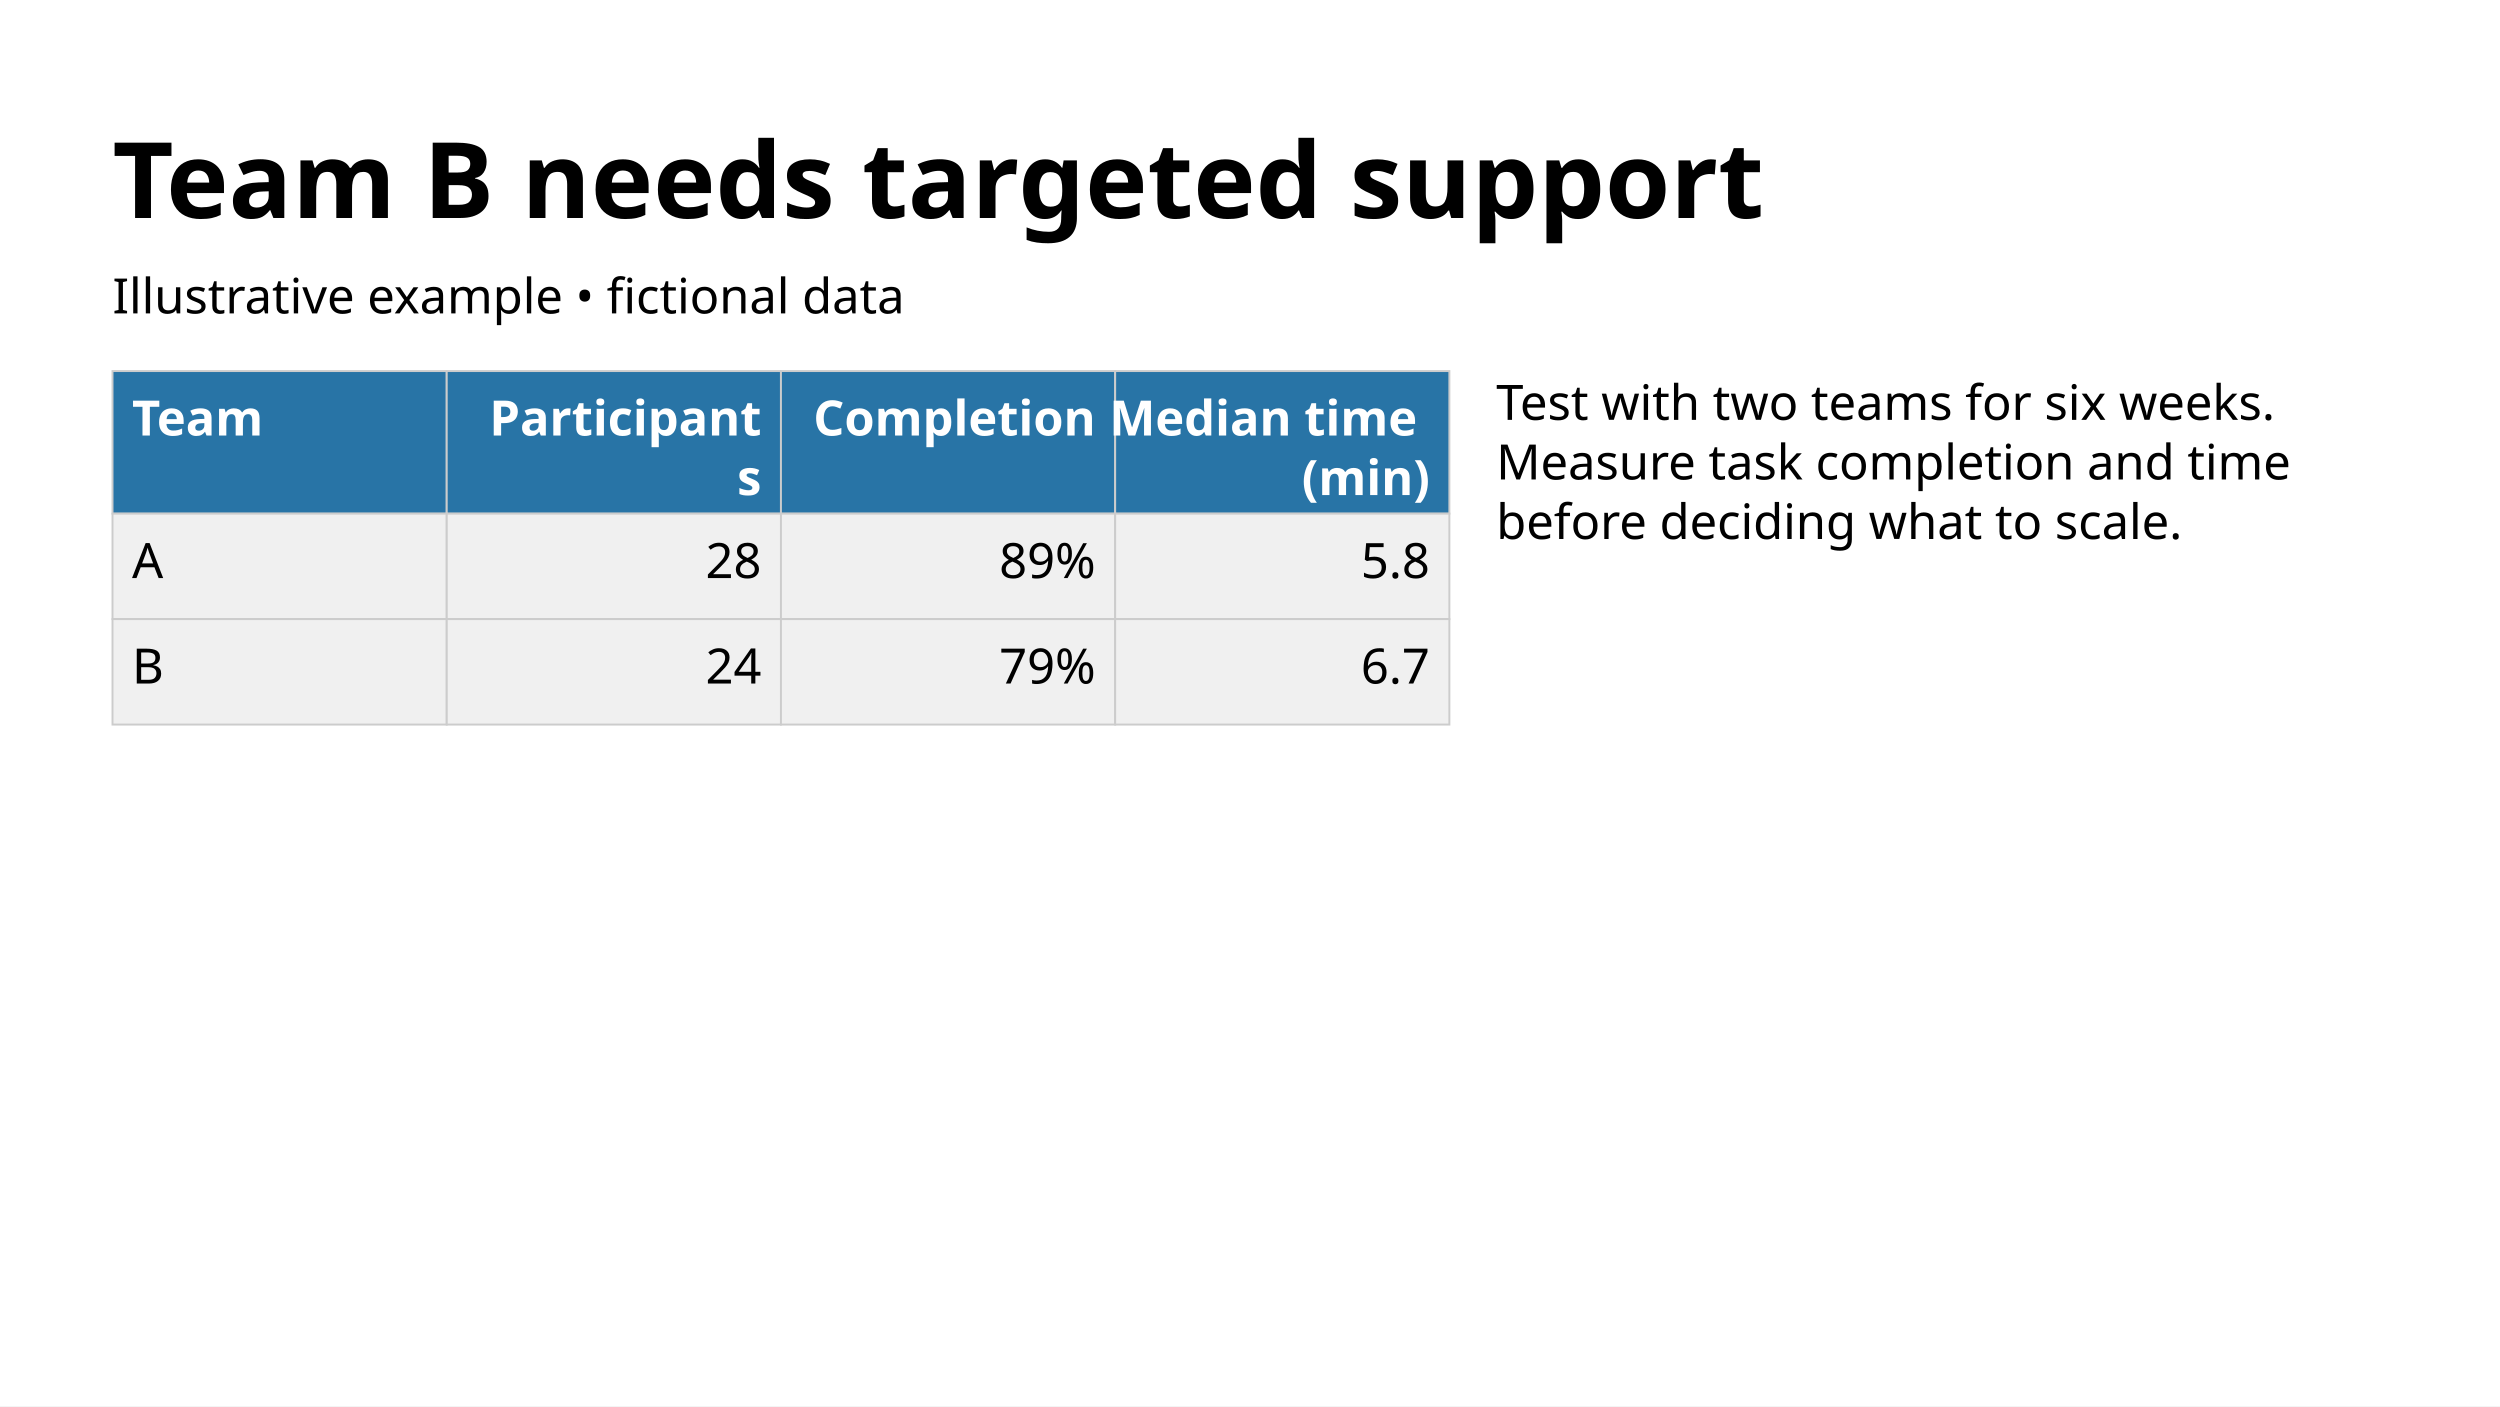
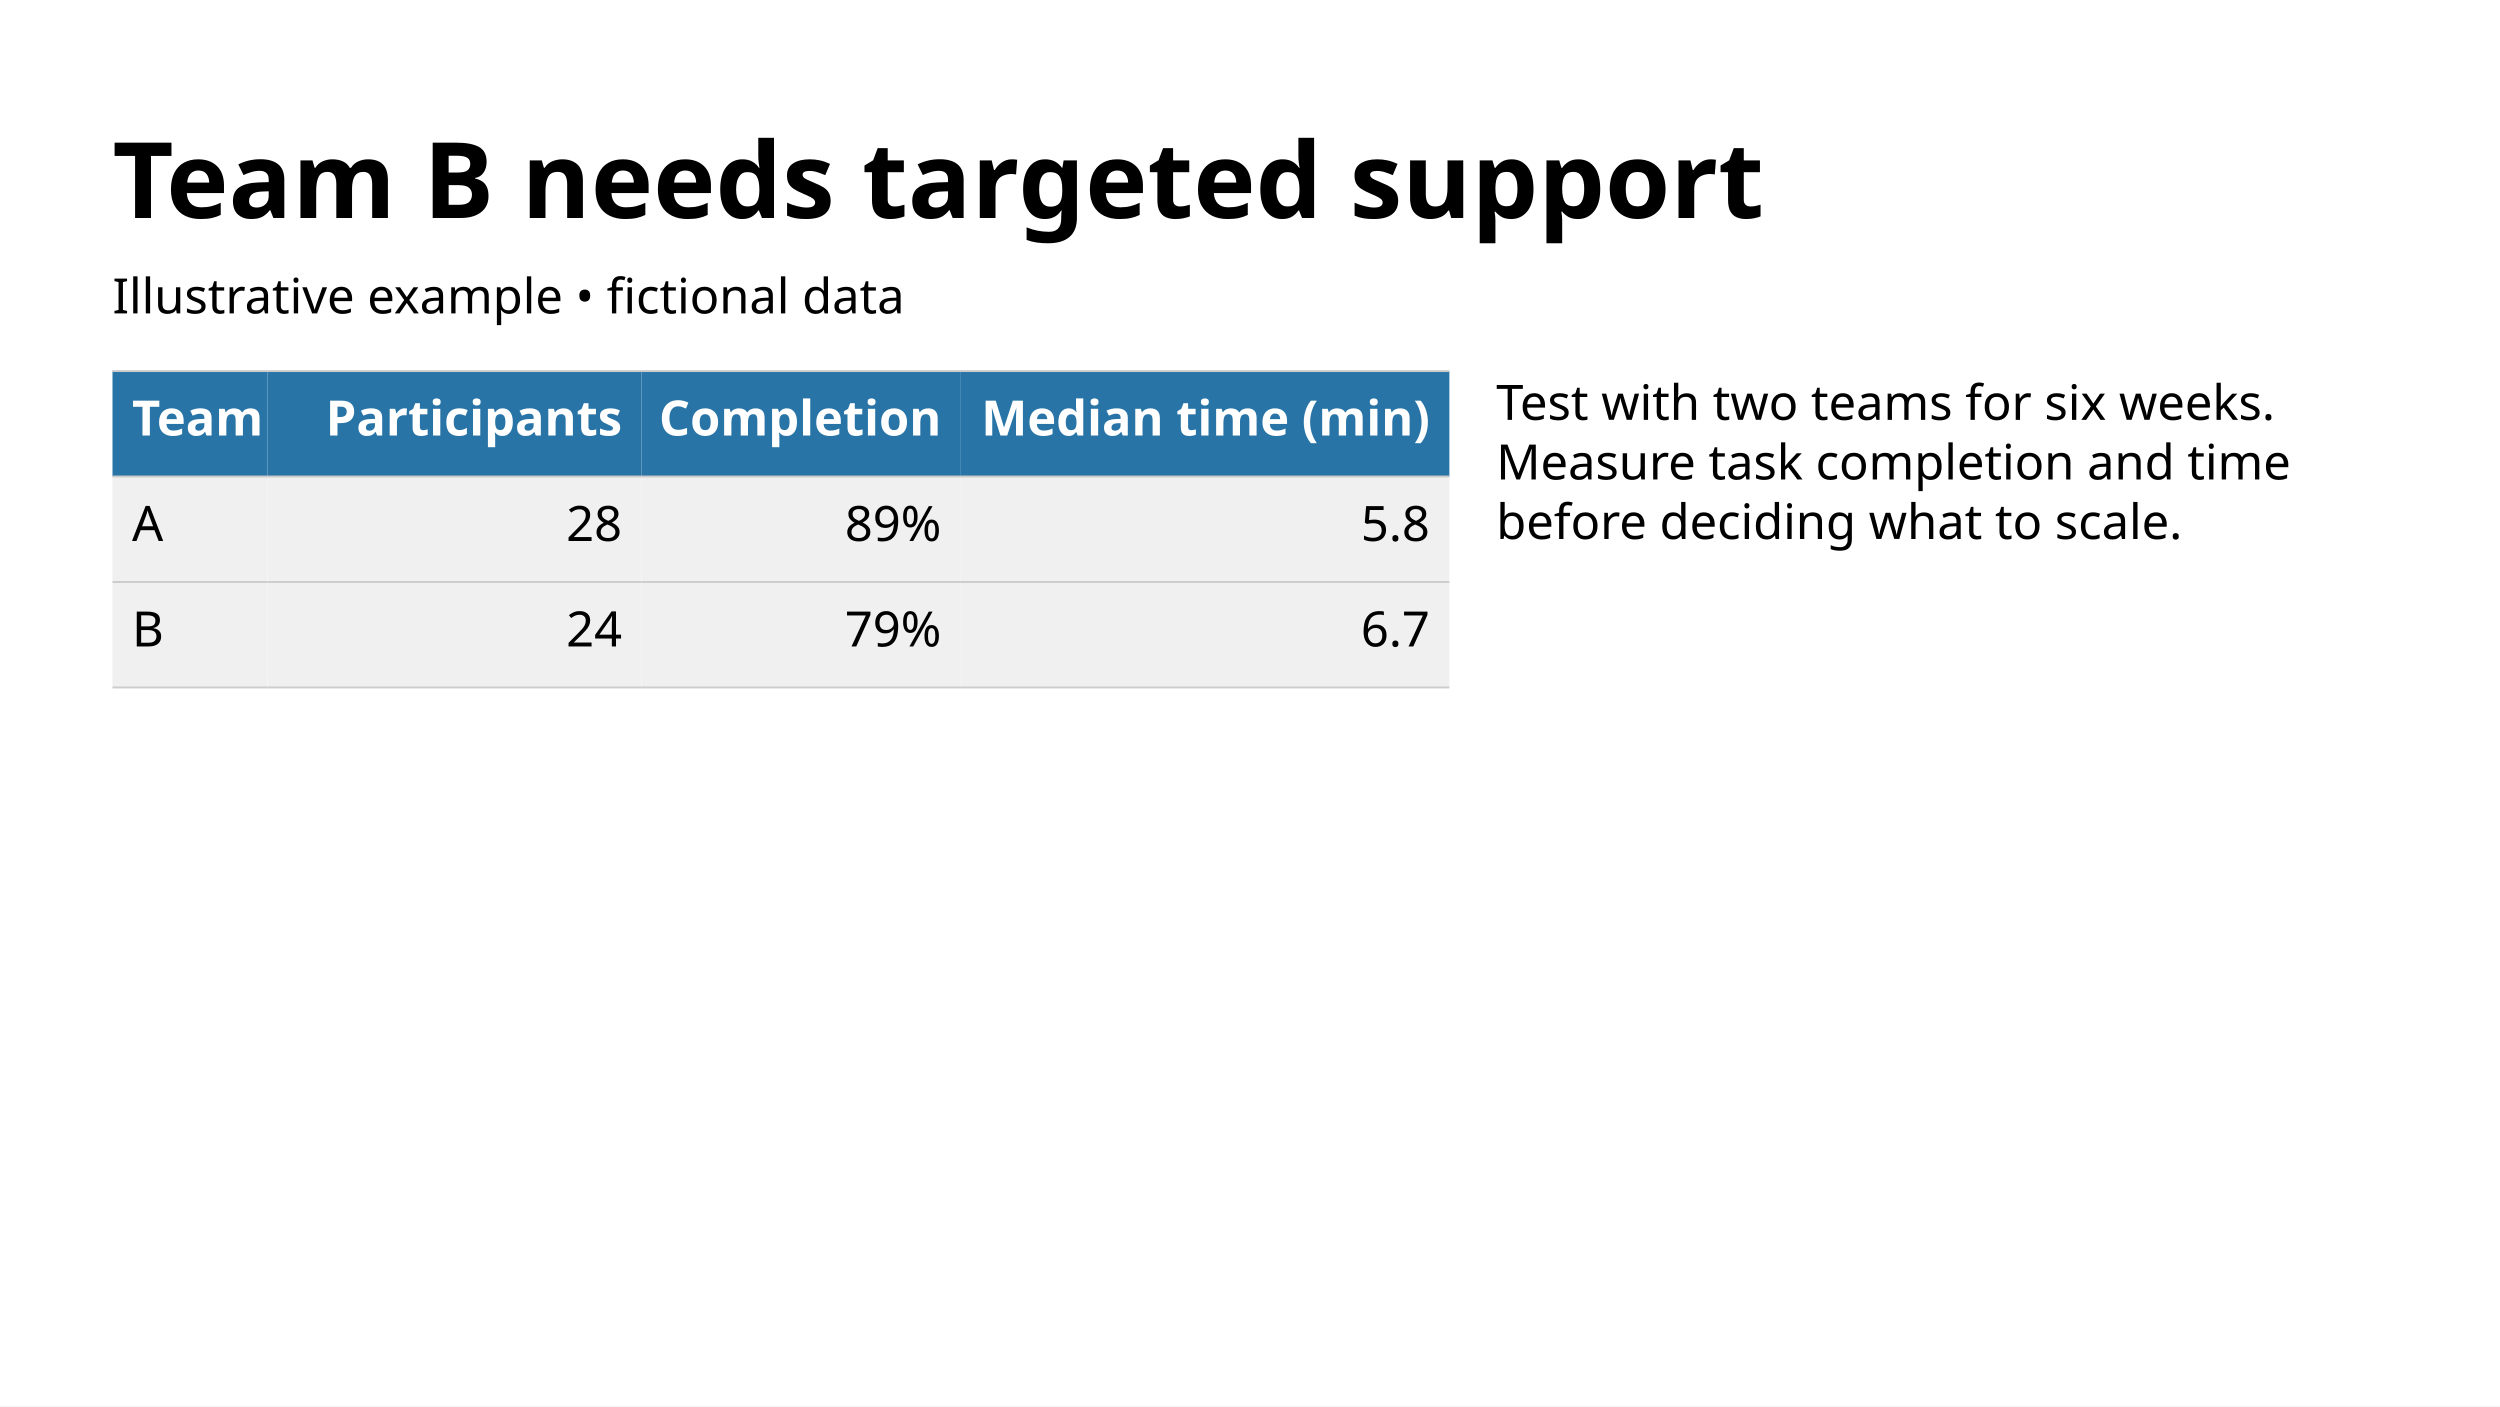
<svg xmlns="http://www.w3.org/2000/svg" aria-label="Team B needs targeted support" aria-roledescription="slide" height="720" role="group" viewBox="0 0 1280 720" width="1280">
  <rect aria-hidden="true" fill="#FFFFFF" height="720" opacity="1" width="1280" x="0" y="0" />
  <g>
    <text fill="#000000" font-family="Aptos Display, sans-serif" font-size="54" font-weight="700" style="white-space:pre" text-anchor="start" x="57.6" xml:space="preserve" y="111.6">Team B needs targeted support</text>
  </g>
  <g>
    <text fill="#000000" font-family="Aptos, sans-serif" font-size="25" font-weight="400" style="white-space:pre" text-anchor="start" x="57.6" xml:space="preserve" y="160.48">Illustrative example • fictional data</text>
  </g>
  <g>
-     <rect aria-hidden="true" fill="#2874A6" height="73" stroke="#CCCCCC" stroke-width="1" width="171.12" x="57.6" y="189.98" />
+     <rect aria-hidden="true" fill="#2874A6" height="54" width="79.398" x="57.6" y="189.98" />
    <g>
      <text fill="#FFFFFF" font-family="Aptos, sans-serif" font-size="25" font-weight="700" style="white-space:pre" text-anchor="start" x="67.6" xml:space="preserve" y="222.98">Team</text>
    </g>
-     <rect aria-hidden="true" fill="#2874A6" height="73" stroke="#CCCCCC" stroke-width="1" width="171.12" x="228.72" y="189.98" />
+     <rect aria-hidden="true" fill="#2874A6" height="54" width="191.488" x="136.998" y="189.98" />
    <g>
-       <text fill="#FFFFFF" font-family="Aptos, sans-serif" font-size="25" font-weight="700" style="white-space:pre" text-anchor="end" x="389.84" xml:space="preserve" y="222.98">Participant</text>
-       <text fill="#FFFFFF" font-family="Aptos, sans-serif" font-size="25" font-weight="700" style="white-space:pre" text-anchor="end" x="389.84" xml:space="preserve" y="253.48">s</text>
+       <text fill="#FFFFFF" font-family="Aptos, sans-serif" font-size="25" font-weight="700" style="white-space:pre" text-anchor="end" x="318.486" xml:space="preserve" y="222.98">Participants</text>
    </g>
-     <rect aria-hidden="true" fill="#2874A6" height="73" stroke="#CCCCCC" stroke-width="1" width="171.12" x="399.84" y="189.98" />
+     <rect aria-hidden="true" fill="#2874A6" height="54" width="163.466" x="328.486" y="189.98" />
    <g>
-       <text fill="#FFFFFF" font-family="Aptos, sans-serif" font-size="25" font-weight="700" style="white-space:pre" text-anchor="end" x="560.96" xml:space="preserve" y="222.98">Completion</text>
+       <text fill="#FFFFFF" font-family="Aptos, sans-serif" font-size="25" font-weight="700" style="white-space:pre" text-anchor="end" x="481.952" xml:space="preserve" y="222.98">Completion</text>
    </g>
-     <rect aria-hidden="true" fill="#2874A6" height="73" stroke="#CCCCCC" stroke-width="1" width="171.12" x="570.96" y="189.98" />
+     <rect aria-hidden="true" fill="#2874A6" height="54" width="250.128" x="491.952" y="189.98" />
    <g>
-       <text fill="#FFFFFF" font-family="Aptos, sans-serif" font-size="25" font-weight="700" style="white-space:pre" text-anchor="end" x="732.08" xml:space="preserve" y="222.98">Median time </text>
-       <text fill="#FFFFFF" font-family="Aptos, sans-serif" font-size="25" font-weight="700" style="white-space:pre" text-anchor="end" x="732.08" xml:space="preserve" y="253.48">(min)</text>
+       <text fill="#FFFFFF" font-family="Aptos, sans-serif" font-size="25" font-weight="700" style="white-space:pre" text-anchor="end" x="732.08" xml:space="preserve" y="222.98">Median time (min)</text>
    </g>
-     <rect aria-hidden="true" fill="#F0F0F0" height="54" stroke="#CCCCCC" stroke-width="1" width="171.12" x="57.6" y="262.98" />
+     <rect aria-hidden="true" fill="#F0F0F0" height="54" width="79.398" x="57.6" y="243.98" />
    <g>
-       <text fill="#000000" font-family="Aptos, sans-serif" font-size="25" font-weight="400" style="white-space:pre" text-anchor="start" x="67.6" xml:space="preserve" y="295.98">A</text>
+       <text fill="#000000" font-family="Aptos, sans-serif" font-size="25" font-weight="400" style="white-space:pre" text-anchor="start" x="67.6" xml:space="preserve" y="276.98">A</text>
    </g>
-     <rect aria-hidden="true" fill="#F0F0F0" height="54" stroke="#CCCCCC" stroke-width="1" width="171.12" x="228.72" y="262.98" />
+     <rect aria-hidden="true" fill="#F0F0F0" height="54" width="191.488" x="136.998" y="243.98" />
    <g>
-       <text fill="#000000" font-family="Aptos, sans-serif" font-size="25" font-weight="400" style="white-space:pre" text-anchor="end" x="389.84" xml:space="preserve" y="295.98">28</text>
+       <text fill="#000000" font-family="Aptos, sans-serif" font-size="25" font-weight="400" style="white-space:pre" text-anchor="end" x="318.486" xml:space="preserve" y="276.98">28</text>
    </g>
-     <rect aria-hidden="true" fill="#F0F0F0" height="54" stroke="#CCCCCC" stroke-width="1" width="171.12" x="399.84" y="262.98" />
+     <rect aria-hidden="true" fill="#F0F0F0" height="54" width="163.466" x="328.486" y="243.98" />
    <g>
-       <text fill="#000000" font-family="Aptos, sans-serif" font-size="25" font-weight="400" style="white-space:pre" text-anchor="end" x="560.96" xml:space="preserve" y="295.98">89%</text>
+       <text fill="#000000" font-family="Aptos, sans-serif" font-size="25" font-weight="400" style="white-space:pre" text-anchor="end" x="481.952" xml:space="preserve" y="276.98">89%</text>
    </g>
-     <rect aria-hidden="true" fill="#F0F0F0" height="54" stroke="#CCCCCC" stroke-width="1" width="171.12" x="570.96" y="262.98" />
+     <rect aria-hidden="true" fill="#F0F0F0" height="54" width="250.128" x="491.952" y="243.98" />
    <g>
-       <text fill="#000000" font-family="Aptos, sans-serif" font-size="25" font-weight="400" style="white-space:pre" text-anchor="end" x="732.08" xml:space="preserve" y="295.98">5.8</text>
+       <text fill="#000000" font-family="Aptos, sans-serif" font-size="25" font-weight="400" style="white-space:pre" text-anchor="end" x="732.08" xml:space="preserve" y="276.98">5.8</text>
    </g>
-     <rect aria-hidden="true" fill="#F0F0F0" height="54" stroke="#CCCCCC" stroke-width="1" width="171.12" x="57.6" y="316.98" />
+     <rect aria-hidden="true" fill="#F0F0F0" height="54" width="79.398" x="57.6" y="297.98" />
    <g>
-       <text fill="#000000" font-family="Aptos, sans-serif" font-size="25" font-weight="400" style="white-space:pre" text-anchor="start" x="67.6" xml:space="preserve" y="349.98">B</text>
+       <text fill="#000000" font-family="Aptos, sans-serif" font-size="25" font-weight="400" style="white-space:pre" text-anchor="start" x="67.6" xml:space="preserve" y="330.98">B</text>
    </g>
-     <rect aria-hidden="true" fill="#F0F0F0" height="54" stroke="#CCCCCC" stroke-width="1" width="171.12" x="228.72" y="316.98" />
+     <rect aria-hidden="true" fill="#F0F0F0" height="54" width="191.488" x="136.998" y="297.98" />
    <g>
-       <text fill="#000000" font-family="Aptos, sans-serif" font-size="25" font-weight="400" style="white-space:pre" text-anchor="end" x="389.84" xml:space="preserve" y="349.98">24</text>
+       <text fill="#000000" font-family="Aptos, sans-serif" font-size="25" font-weight="400" style="white-space:pre" text-anchor="end" x="318.486" xml:space="preserve" y="330.98">24</text>
    </g>
-     <rect aria-hidden="true" fill="#F0F0F0" height="54" stroke="#CCCCCC" stroke-width="1" width="171.12" x="399.84" y="316.98" />
+     <rect aria-hidden="true" fill="#F0F0F0" height="54" width="163.466" x="328.486" y="297.98" />
    <g>
-       <text fill="#000000" font-family="Aptos, sans-serif" font-size="25" font-weight="400" style="white-space:pre" text-anchor="end" x="560.96" xml:space="preserve" y="349.98">79%</text>
+       <text fill="#000000" font-family="Aptos, sans-serif" font-size="25" font-weight="400" style="white-space:pre" text-anchor="end" x="481.952" xml:space="preserve" y="330.98">79%</text>
    </g>
-     <rect aria-hidden="true" fill="#F0F0F0" height="54" stroke="#CCCCCC" stroke-width="1" width="171.12" x="570.96" y="316.98" />
+     <rect aria-hidden="true" fill="#F0F0F0" height="54" width="250.128" x="491.952" y="297.98" />
    <g>
-       <text fill="#000000" font-family="Aptos, sans-serif" font-size="25" font-weight="400" style="white-space:pre" text-anchor="end" x="732.08" xml:space="preserve" y="349.98">6.7</text>
+       <text fill="#000000" font-family="Aptos, sans-serif" font-size="25" font-weight="400" style="white-space:pre" text-anchor="end" x="732.08" xml:space="preserve" y="330.98">6.7</text>
    </g>
+     <line aria-hidden="true" stroke="#CCCCCC" stroke-width="1" x1="57.6" x2="136.998" y1="189.98" y2="189.98" />
+     <line aria-hidden="true" stroke="#CCCCCC" stroke-width="1" x1="57.6" x2="136.998" y1="243.98" y2="243.98" />
+     <line aria-hidden="true" stroke="#CCCCCC" stroke-width="1" x1="136.998" x2="328.486" y1="189.98" y2="189.98" />
+     <line aria-hidden="true" stroke="#CCCCCC" stroke-width="1" x1="136.998" x2="328.486" y1="243.98" y2="243.98" />
+     <line aria-hidden="true" stroke="#CCCCCC" stroke-width="1" x1="328.486" x2="491.952" y1="189.98" y2="189.98" />
+     <line aria-hidden="true" stroke="#CCCCCC" stroke-width="1" x1="328.486" x2="491.952" y1="243.98" y2="243.98" />
+     <line aria-hidden="true" stroke="#CCCCCC" stroke-width="1" x1="491.952" x2="742.08" y1="189.98" y2="189.98" />
+     <line aria-hidden="true" stroke="#CCCCCC" stroke-width="1" x1="491.952" x2="742.08" y1="243.98" y2="243.98" />
+     <line aria-hidden="true" stroke="#CCCCCC" stroke-width="1" x1="57.6" x2="136.998" y1="297.98" y2="297.98" />
+     <line aria-hidden="true" stroke="#CCCCCC" stroke-width="1" x1="136.998" x2="328.486" y1="297.98" y2="297.98" />
+     <line aria-hidden="true" stroke="#CCCCCC" stroke-width="1" x1="328.486" x2="491.952" y1="297.98" y2="297.98" />
+     <line aria-hidden="true" stroke="#CCCCCC" stroke-width="1" x1="491.952" x2="742.08" y1="297.98" y2="297.98" />
+     <line aria-hidden="true" stroke="#CCCCCC" stroke-width="1" x1="57.6" x2="136.998" y1="351.98" y2="351.98" />
+     <line aria-hidden="true" stroke="#CCCCCC" stroke-width="1" x1="136.998" x2="328.486" y1="351.98" y2="351.98" />
+     <line aria-hidden="true" stroke="#CCCCCC" stroke-width="1" x1="328.486" x2="491.952" y1="351.98" y2="351.98" />
+     <line aria-hidden="true" stroke="#CCCCCC" stroke-width="1" x1="491.952" x2="742.08" y1="351.98" y2="351.98" />
  </g>
  <g>
    <text fill="#000000" font-family="Aptos, sans-serif" font-size="25" font-weight="400" style="white-space:pre" text-anchor="start" x="766.08" xml:space="preserve" y="214.98">Test with two teams for six weeks. </text>
    <text fill="#000000" font-family="Aptos, sans-serif" font-size="25" font-weight="400" style="white-space:pre" text-anchor="start" x="766.08" xml:space="preserve" y="245.48">Measure task completion and time </text>
    <text fill="#000000" font-family="Aptos, sans-serif" font-size="25" font-weight="400" style="white-space:pre" text-anchor="start" x="766.08" xml:space="preserve" y="275.98">before deciding what to scale.</text>
  </g>
</svg>
